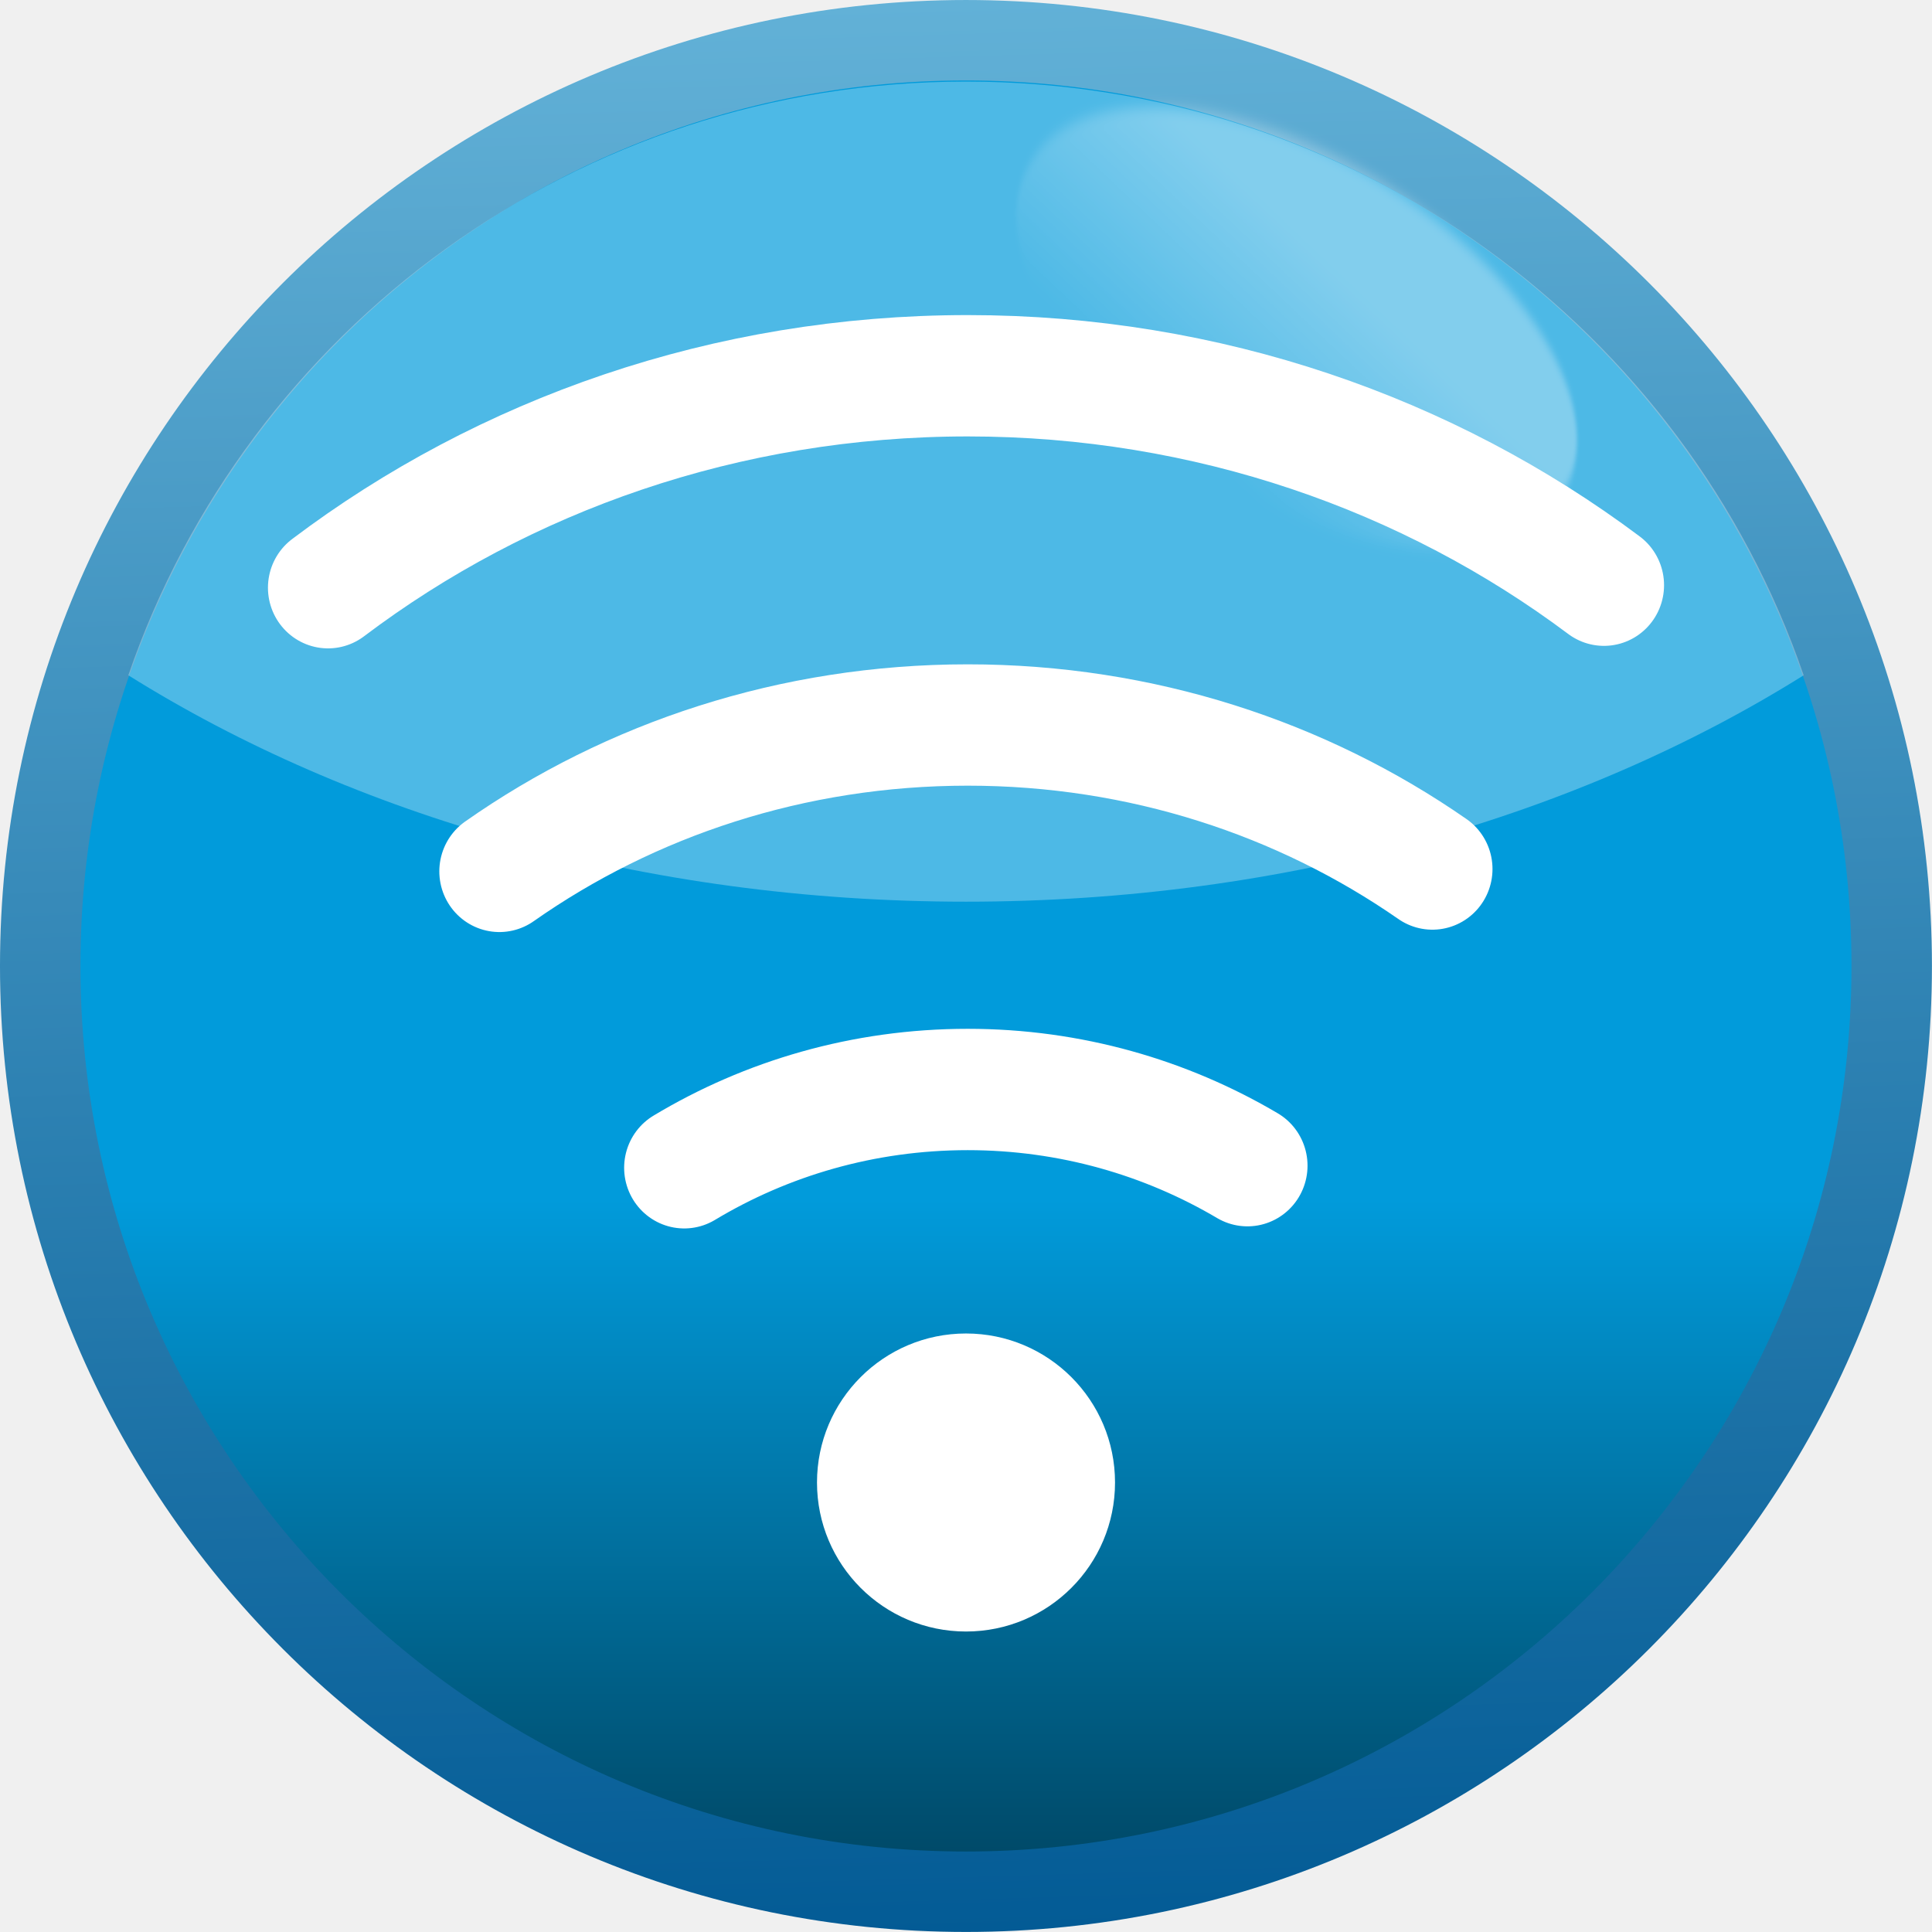
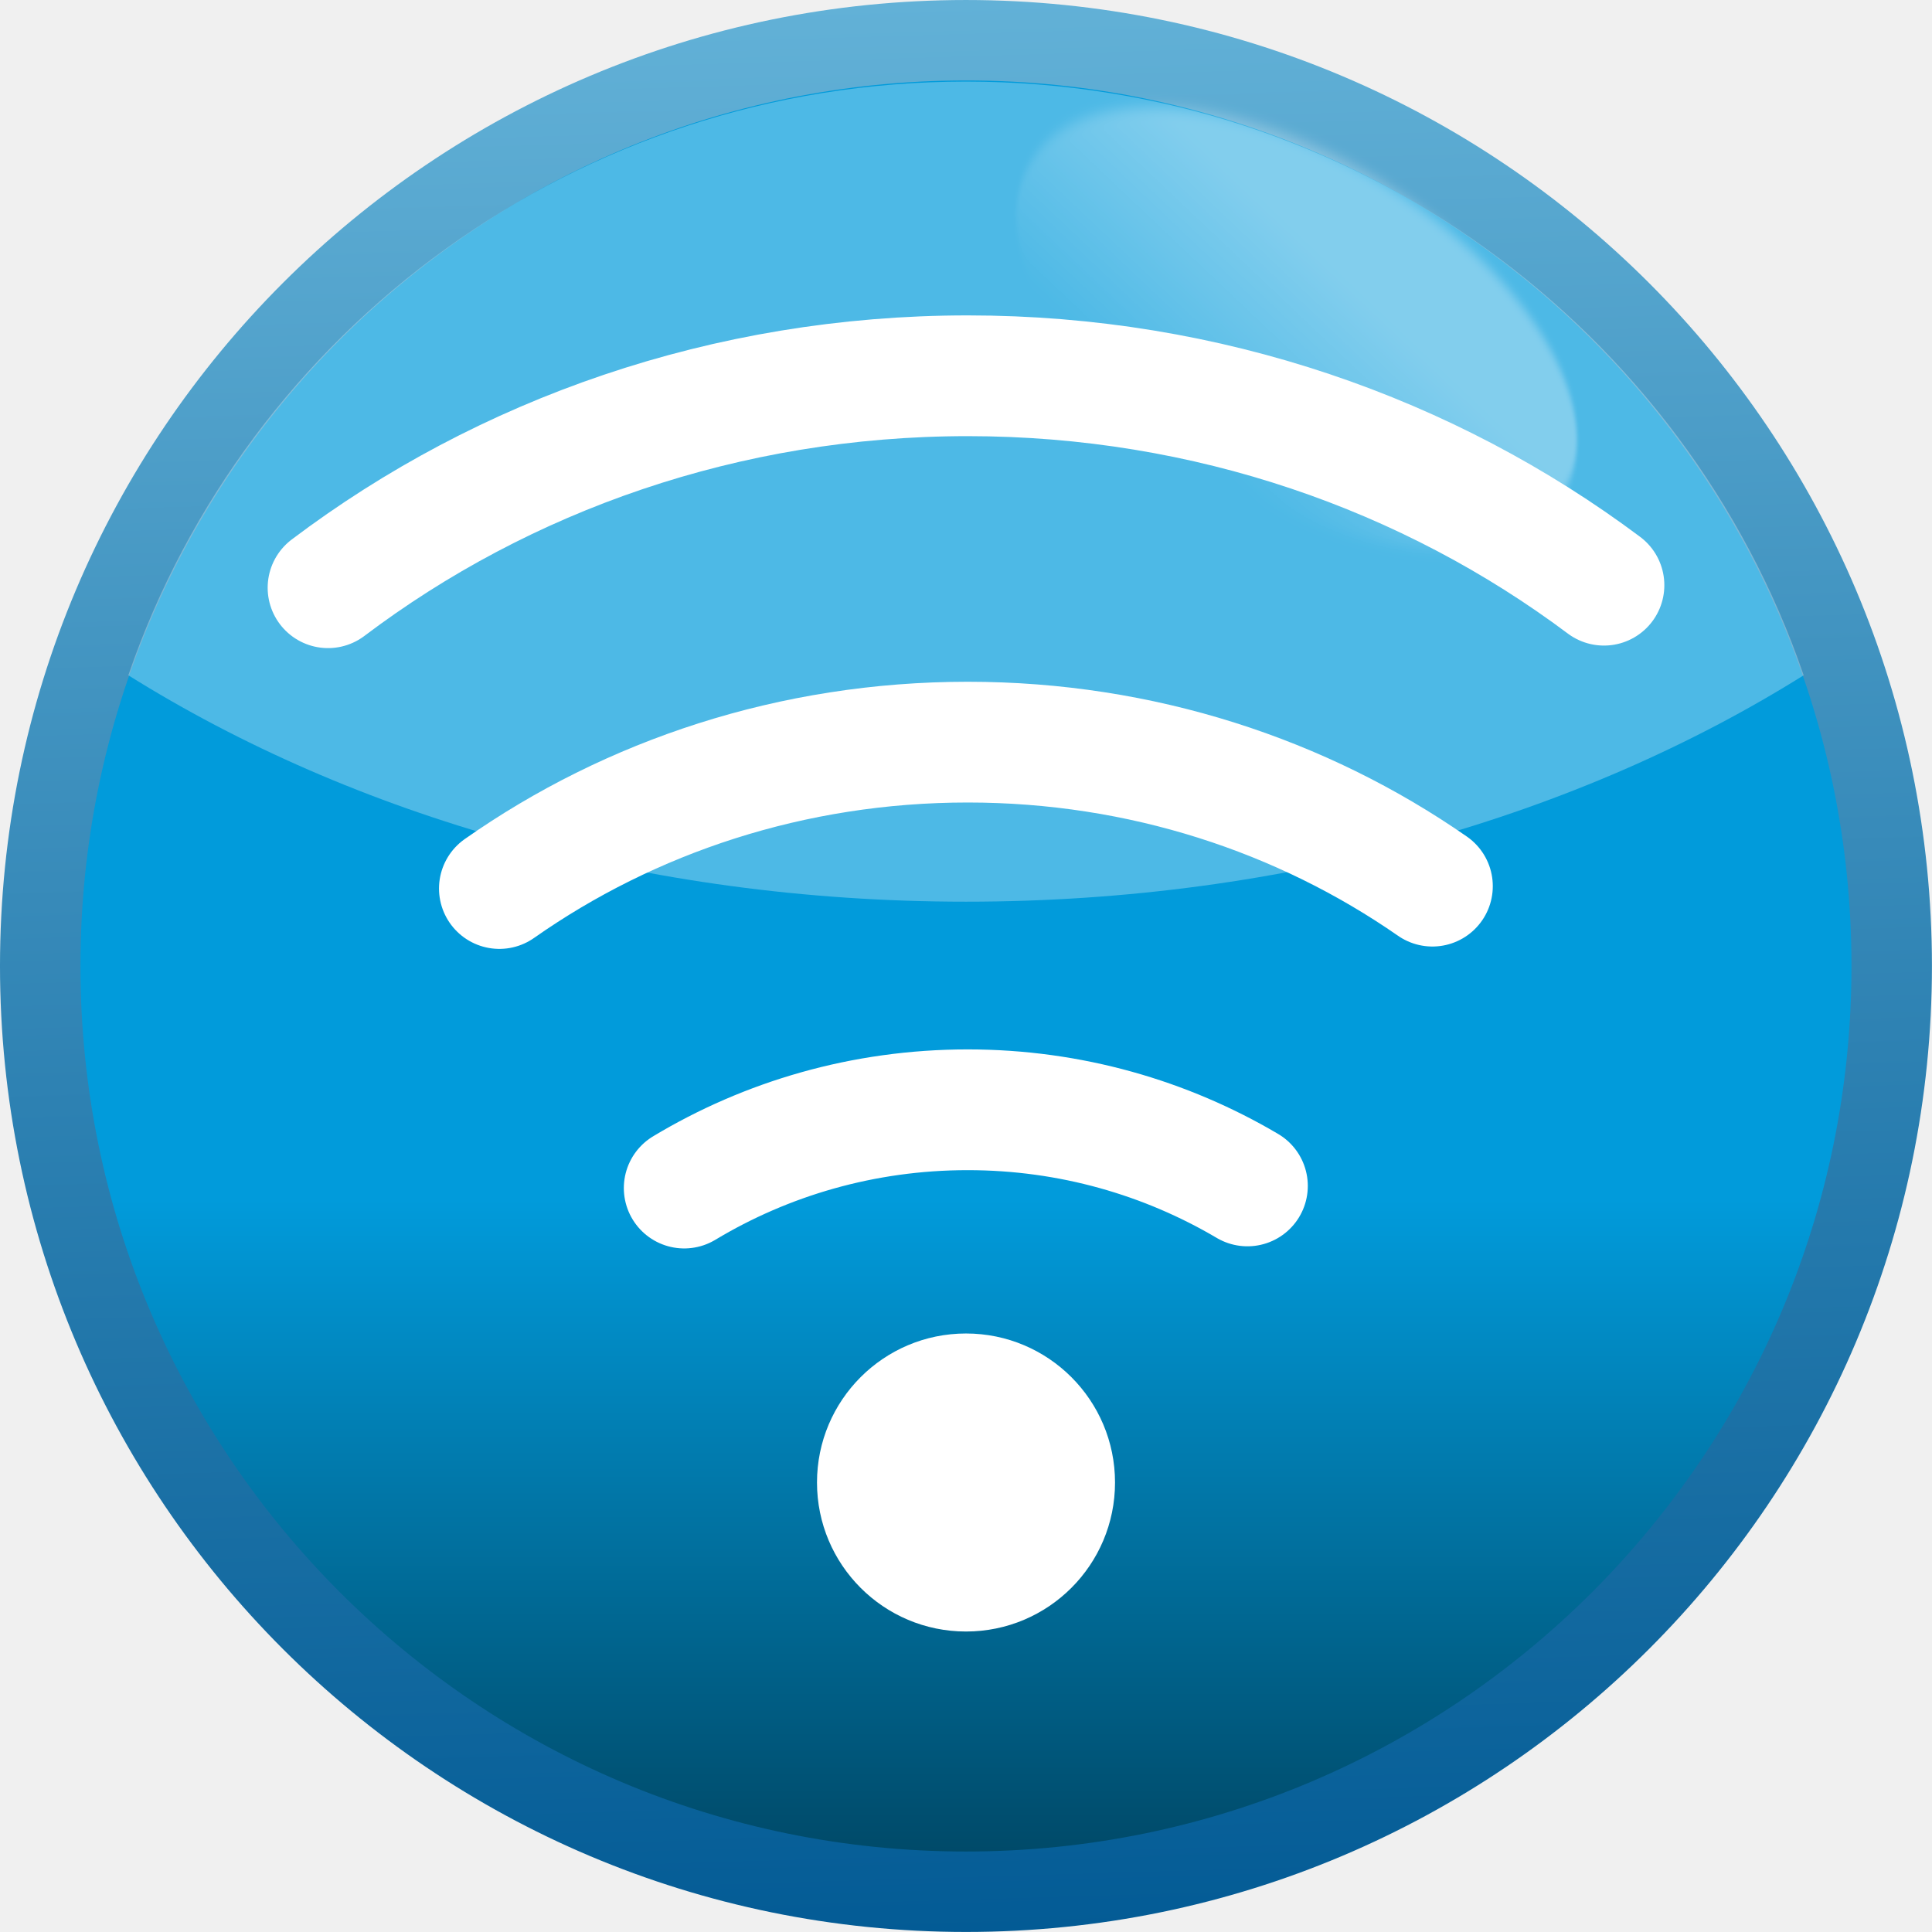
<svg xmlns="http://www.w3.org/2000/svg" xmlns:xlink="http://www.w3.org/1999/xlink" width="48px" height="48px" id="svg2562">
  <defs id="defs2564">
    <filter id="filter4488">
      <feGaussianBlur stdDeviation="0.124" id="feGaussianBlur4490" />
    </filter>
    <linearGradient id="linearGradient3967">
      <stop style="stop-color:#ffffff;stop-opacity:1;" offset="0" id="stop3969" />
      <stop style="stop-color:#ffffff;stop-opacity:0;" offset="1" id="stop3971" />
    </linearGradient>
    <linearGradient xlink:href="#linearGradient3967" id="linearGradient3973" x1="36.64" y1="10.711" x2="35.581" y2="16.066" gradientUnits="userSpaceOnUse" />
    <linearGradient xlink:href="#linearGradient3167" id="linearGradient2786" gradientUnits="userSpaceOnUse" x1="-10.292" y1="461.781" x2="-10.758" y2="446.145" />
    <linearGradient id="linearGradient3177">
      <stop style="stop-color:#00405b;stop-opacity:1" offset="0" id="stop3179" />
      <stop style="stop-color:#019bdb;stop-opacity:1" offset="1" id="stop3181" />
    </linearGradient>
    <linearGradient xlink:href="#linearGradient3177" id="linearGradient2784" gradientUnits="userSpaceOnUse" x1="-13.084" y1="461.781" x2="-13.084" y2="455.852" />
    <linearGradient id="linearGradient3167">
      <stop style="stop-color:#035b95;stop-opacity:1" offset="0" id="stop3169" />
      <stop style="stop-color:#62b1d7;stop-opacity:1;" offset="1" id="stop3171" />
    </linearGradient>
    <linearGradient xlink:href="#linearGradient3167" id="linearGradient3173" x1="-10.292" y1="461.781" x2="-10.758" y2="446.145" gradientUnits="userSpaceOnUse" />
    <linearGradient xlink:href="#linearGradient4681" id="linearGradient4398" gradientUnits="userSpaceOnUse" x1="14.218" y1="13.928" x2="24.7" y2="28.542" />
    <linearGradient xlink:href="#linearGradient4681" id="linearGradient4393" gradientUnits="userSpaceOnUse" gradientTransform="matrix(1.489064,0,0,1.411532,-2.843881,-1.802023)" x1="14.218" y1="13.928" x2="24.7" y2="28.542" />
    <linearGradient id="linearGradient4681">
      <stop style="stop-color:#0066ff;stop-opacity:1;" offset="0" id="stop4683" />
      <stop style="stop-color:#000080;stop-opacity:1" offset="1" id="stop4685" />
    </linearGradient>
    <linearGradient id="linearGradient3593">
      <stop style="stop-color:#3ab1d5;stop-opacity:1;" offset="0" id="stop3595" />
      <stop style="stop-color:#287a93;stop-opacity:1" offset="1" id="stop3597" />
    </linearGradient>
    <linearGradient xlink:href="#linearGradient3593" id="linearGradient4406" gradientUnits="userSpaceOnUse" gradientTransform="matrix(1.489064,0,0,1.411532,-2.843881,-1.802023)" x1="14.218" y1="13.928" x2="24.7" y2="28.542" />
    <linearGradient xlink:href="#linearGradient3593" id="linearGradient4408" gradientUnits="userSpaceOnUse" x1="14.218" y1="13.928" x2="24.7" y2="28.542" />
    <linearGradient xlink:href="#linearGradient3593" id="linearGradient4414" gradientUnits="userSpaceOnUse" gradientTransform="matrix(1.489064,0,0,1.411532,-2.843881,-1.802023)" x1="14.218" y1="13.928" x2="24.7" y2="28.542" />
    <linearGradient xlink:href="#linearGradient3593" id="linearGradient4416" gradientUnits="userSpaceOnUse" x1="14.218" y1="13.928" x2="24.7" y2="28.542" />
    <linearGradient xlink:href="#linearGradient3593" id="linearGradient2420" gradientUnits="userSpaceOnUse" gradientTransform="matrix(1.489064,0,0,1.411532,-2.843881,-1.802023)" x1="14.218" y1="13.928" x2="24.7" y2="28.542" />
    <linearGradient xlink:href="#linearGradient3593" id="linearGradient2422" gradientUnits="userSpaceOnUse" x1="14.218" y1="13.928" x2="24.7" y2="28.542" />
    <linearGradient xlink:href="#linearGradient3593" id="linearGradient2426" gradientUnits="userSpaceOnUse" gradientTransform="matrix(1.06908,0,0,1.161811,4.011098,5.457589)" x1="14.218" y1="13.928" x2="24.7" y2="28.542" />
    <linearGradient xlink:href="#linearGradient3593" id="linearGradient2428" gradientUnits="userSpaceOnUse" x1="14.218" y1="13.928" x2="24.7" y2="28.542" />
    <linearGradient xlink:href="#linearGradient3593" id="linearGradient3481" gradientUnits="userSpaceOnUse" x1="95.223" y1="48.339" x2="81.362" y2="57.002" />
    <linearGradient xlink:href="#linearGradient3593" id="linearGradient3486" gradientUnits="userSpaceOnUse" gradientTransform="matrix(0.7226002,0,0,0.7226002,37.46241,-0.3153241)" x1="-18.971" y1="22.13" x2="-19.175" y2="34.669" />
    <linearGradient xlink:href="#linearGradient3593" id="linearGradient3513" gradientUnits="userSpaceOnUse" x1="95.223" y1="48.339" x2="81.362" y2="57.002" />
    <linearGradient xlink:href="#linearGradient3593" id="linearGradient3515" gradientUnits="userSpaceOnUse" gradientTransform="matrix(0.7226002,0,0,0.7226002,37.46241,-0.3153241)" x1="-18.971" y1="22.13" x2="-19.175" y2="34.669" />
    <linearGradient xlink:href="#linearGradient3593" id="linearGradient3323" x1="25.126" y1="1.36" x2="25.126" y2="47.36" gradientUnits="userSpaceOnUse" />
    <linearGradient xlink:href="#linearGradient3593" id="linearGradient3331" x1="25.126" y1="1.36" x2="25.126" y2="47.36" gradientUnits="userSpaceOnUse" />
    <linearGradient xlink:href="#linearGradient3593" id="linearGradient4803" x1="24.114" y1="-0.336" x2="23.851" y2="48.164" gradientUnits="userSpaceOnUse" />
    <linearGradient xlink:href="#linearGradient3593" id="linearGradient4815" x1="24.114" y1="-0.336" x2="23.851" y2="48.164" gradientUnits="userSpaceOnUse" />
    <linearGradient xlink:href="#linearGradient3593" id="linearGradient2435" gradientUnits="userSpaceOnUse" x1="25.126" y1="1.36" x2="25.126" y2="47.36" />
    <linearGradient xlink:href="#linearGradient3593" id="linearGradient2437" gradientUnits="userSpaceOnUse" x1="25.126" y1="1.36" x2="25.126" y2="47.36" />
    <linearGradient xlink:href="#linearGradient3593" id="linearGradient2439" gradientUnits="userSpaceOnUse" x1="25.126" y1="1.36" x2="25.126" y2="47.36" />
    <linearGradient xlink:href="#linearGradient3593" id="linearGradient2441" gradientUnits="userSpaceOnUse" x1="25.126" y1="1.36" x2="25.126" y2="47.36" />
    <linearGradient xlink:href="#linearGradient3593" id="linearGradient2443" gradientUnits="userSpaceOnUse" x1="24.114" y1="-0.336" x2="23.851" y2="48.164" />
    <linearGradient xlink:href="#linearGradient3593" id="linearGradient2445" gradientUnits="userSpaceOnUse" x1="24.114" y1="-0.336" x2="23.851" y2="48.164" />
    <linearGradient xlink:href="#linearGradient3593" id="linearGradient2447" gradientUnits="userSpaceOnUse" x1="24.114" y1="-0.336" x2="23.851" y2="48.164" />
    <linearGradient xlink:href="#linearGradient3593" id="linearGradient2449" gradientUnits="userSpaceOnUse" x1="24.114" y1="-0.336" x2="23.851" y2="48.164" />
    <linearGradient xlink:href="#linearGradient3593" id="linearGradient2451" gradientUnits="userSpaceOnUse" x1="24.114" y1="-0.336" x2="23.851" y2="48.164" />
    <linearGradient xlink:href="#linearGradient3593" id="linearGradient2481" gradientUnits="userSpaceOnUse" x1="25.126" y1="1.36" x2="25.126" y2="47.36" />
    <linearGradient xlink:href="#linearGradient3593" id="linearGradient2483" gradientUnits="userSpaceOnUse" x1="25.126" y1="1.36" x2="25.126" y2="47.36" />
    <linearGradient xlink:href="#linearGradient3593" id="linearGradient2486" gradientUnits="userSpaceOnUse" x1="25.126" y1="1.36" x2="25.126" y2="47.36" />
    <linearGradient xlink:href="#linearGradient3593" id="linearGradient2488" gradientUnits="userSpaceOnUse" x1="25.126" y1="1.36" x2="25.126" y2="47.36" />
    <linearGradient xlink:href="#linearGradient3593" id="linearGradient2490" gradientUnits="userSpaceOnUse" x1="24.114" y1="-0.336" x2="23.851" y2="48.164" />
    <linearGradient xlink:href="#linearGradient3593" id="linearGradient2492" gradientUnits="userSpaceOnUse" x1="24.114" y1="-0.336" x2="23.851" y2="48.164" />
    <linearGradient xlink:href="#linearGradient3593" id="linearGradient2442" gradientUnits="userSpaceOnUse" x1="24.114" y1="-0.336" x2="23.851" y2="48.164" />
    <linearGradient xlink:href="#linearGradient3593" id="linearGradient2444" gradientUnits="userSpaceOnUse" x1="24.114" y1="-0.336" x2="23.851" y2="48.164" />
    <linearGradient xlink:href="#linearGradient3593" id="linearGradient2446" gradientUnits="userSpaceOnUse" x1="24.114" y1="-0.336" x2="23.851" y2="48.164" />
    <linearGradient xlink:href="#linearGradient3593" id="linearGradient2448" gradientUnits="userSpaceOnUse" x1="24.114" y1="-0.336" x2="23.851" y2="48.164" />
    <linearGradient xlink:href="#linearGradient3593" id="linearGradient2452" gradientUnits="userSpaceOnUse" x1="24.114" y1="-0.336" x2="23.851" y2="48.164" gradientTransform="matrix(0.639641,0,0,0.6814968,-0.6565141,-2.108483)" />
    <linearGradient xlink:href="#linearGradient3593" id="linearGradient2455" gradientUnits="userSpaceOnUse" x1="24.114" y1="-0.336" x2="23.851" y2="48.164" gradientTransform="matrix(0.639641,0,0,0.6814968,-0.6565141,-2.108483)" />
    <linearGradient xlink:href="#linearGradient3593" id="linearGradient2458" gradientUnits="userSpaceOnUse" x1="24.114" y1="-0.336" x2="23.851" y2="48.164" gradientTransform="matrix(0.639641,0,0,0.6814968,-0.6565141,-2.108483)" />
  </defs>
  <g id="layer1">
    <g id="g4492" transform="translate(4.0897369e-8,4.8750049e-5)">
      <path style="fill:url(#linearGradient2784);fill-opacity:1;stroke:url(#linearGradient2786);stroke-width:0.651;stroke-linecap:butt;stroke-linejoin:round;stroke-miterlimit:4;stroke-dasharray:none;stroke-opacity:1" id="path3185" d="M -3.266,453.963 A 7.492,7.492 0 1 1 -18.25,453.963 A 7.492,7.492 0 1 1 -3.266,453.963 z" transform="matrix(3.069943,0,0,3.069943,57.02564,-1369.641)" />
      <path id="path2781" d="M 24,2.027 C 14.323,2.027 6.129,8.202 3.188,16.777 C 8.751,20.259 16.008,22.402 24,22.402 C 31.992,22.402 39.249,20.259 44.812,16.777 C 41.871,8.202 33.677,2.027 24,2.027 z" style="opacity:0.3;fill:#ffffff;fill-opacity:1" />
      <path transform="matrix(0.8452149,0.5344266,-0.5344266,0.8452149,8.412737,-21.4424)" d="M 43.714,12.286 A 7.786,4.143 0 1 1 28.143,12.286 A 7.786,4.143 0 1 1 43.714,12.286 z" id="path3965" style="opacity:0.3;fill:url(#linearGradient3973);fill-opacity:1;stroke:none;stroke-width:4;stroke-linecap:square;stroke-linejoin:miter;stroke-miterlimit:4;stroke-dasharray:none;stroke-opacity:0.322;filter:url(#filter4488)" />
    </g>
    <g style="display:none" id="g1364" transform="matrix(1,0,0,1.065436,-87.22818,-75.90353)">
      <path d="M 40.677,103.949 C 17.798,103.949 -0.75,122.497 -0.75,145.381 C -0.75,168.26 17.797,186.81 40.677,186.81 C 63.557,186.81 82.106,168.26 82.106,145.381 C 82.106,122.497 63.557,103.949 40.677,103.949 z M 40.676,181.627 C 20.658,181.627 4.428,165.398 4.428,145.377 C 4.428,125.356 20.657,109.127 40.676,109.127 C 60.697,109.127 76.926,125.356 76.926,145.377 C 76.926,165.398 60.697,181.627 40.676,181.627 z" style="opacity:0.4;fill:#04001f;display:inline" id="path1366" />
      <path d="M 40.676,113.331 C 22.98,113.331 8.63,127.678 8.63,145.378 C 8.63,163.077 22.98,177.427 40.676,177.427 C 58.375,177.427 72.724,163.077 72.724,145.378 C 72.724,127.677 58.375,113.331 40.676,113.331 z M 40.676,172.172 C 25.881,172.172 13.884,160.173 13.884,145.377 C 13.884,130.579 25.881,118.584 40.676,118.584 C 55.473,118.584 67.47,130.579 67.47,145.377 C 67.47,160.173 55.473,172.172 40.676,172.172 z" style="opacity:0.4;fill:#04001f;display:inline" id="path1368" />
      <path d="M 40.674,122.787 C 28.202,122.787 18.086,132.899 18.086,145.378 C 18.086,157.854 28.202,167.97 40.674,167.97 C 53.152,167.97 63.266,157.854 63.266,145.378 C 63.266,132.899 53.152,122.787 40.674,122.787 z M 40.674,162.714 C 31.102,162.714 23.339,154.951 23.339,145.377 C 23.339,135.802 31.102,128.039 40.674,128.039 C 50.249,128.039 58.013,135.802 58.013,145.377 C 58.013,154.952 50.25,162.714 40.674,162.714 z" style="opacity:0.4;fill:#04001f;display:inline" id="path1370" />
    </g>
    <g style="display:none" id="g1372" transform="matrix(1,0,0,1.065436,-87.22818,-75.90353)">
      <path d="M 40.498,115.401 C 50.369,115.401 59.122,120.173 64.582,127.537 L 71.11,121.01 C 63.94,112.011 52.898,106.239 40.499,106.239 C 31.342,106.239 22.927,109.39 16.261,114.66 L 22.794,121.193 C 27.755,117.552 33.873,115.401 40.498,115.401 z" style="fill:none;stroke:#ff0000;stroke-width:5;display:inline" id="path1374" />
      <path d="M 40.498,175.349 C 33.814,175.349 27.642,173.16 22.657,169.46 L 16.128,175.988 C 22.815,181.318 31.282,184.513 40.499,184.513 C 52.957,184.513 64.045,178.683 71.211,169.61 L 64.678,163.076 C 59.223,170.515 50.427,175.349 40.498,175.349 z" style="fill:none;stroke:#ff0000;stroke-width:5;display:inline" id="path1376" />
      <path d="M 40.495,165.573 C 36.519,165.573 32.821,164.407 29.695,162.423 L 22.657,169.461 C 27.641,173.16 33.814,175.35 40.498,175.35 C 50.428,175.35 59.224,170.516 64.678,163.078 L 57.629,156.031 C 54.064,161.752 47.734,165.573 40.495,165.573 z" style="fill:none;stroke:#ff0000;stroke-width:5;display:inline" id="path1378" />
      <path d="M 40.498,115.401 C 33.873,115.401 27.755,117.552 22.794,121.193 L 29.84,128.24 C 32.936,126.31 36.579,125.178 40.495,125.178 C 47.674,125.178 53.961,128.933 57.543,134.577 L 64.582,127.537 C 59.122,120.173 50.369,115.401 40.498,115.401 z" style="fill:none;stroke:#ff0000;stroke-width:5;display:inline" id="path1380" />
      <path d="M 29.694,162.422 C 32.82,164.406 36.518,165.572 40.494,165.572 C 47.733,165.572 54.063,161.752 57.628,156.029 L 46.86,145.26 L 57.543,134.576 C 53.961,128.931 47.674,125.177 40.495,125.177 C 36.579,125.177 32.936,126.31 29.84,128.239 L 46.859,145.257 L 29.694,162.422 z" style="fill:none;stroke:#ff0000;stroke-width:5;display:inline" id="path1382" />
    </g>
-     <g id="g2485" transform="matrix(0.9235468,0,0,0.9324903,1.834877,0.309099)">
-       <path d="M 11.448,22.885 C 14.969,20.436 19.327,18.985 24.047,18.985 C 28.723,18.985 33.043,20.411 36.547,22.822" style="fill:none;fill-opacity:1;stroke:#ffffff;stroke-width:3.233;stroke-linecap:round;stroke-opacity:1" id="path1386" />
-       <path d="M 41.162,15.26 C 36.454,11.769 30.512,9.68 24.048,9.68 C 17.538,9.68 11.56,11.796 6.838,15.327" style="fill:none;fill-opacity:1;stroke:#ffffff;stroke-width:3.233;stroke-linecap:round;stroke-opacity:1" id="path1388" />
-       <path d="M 31.571,30.726 C 29.384,29.447 26.811,28.696 24.047,28.696 C 21.238,28.696 18.627,29.468 16.42,30.782" style="fill:none;fill-opacity:1;stroke:#ffffff;stroke-width:3.233;stroke-linecap:round;stroke-opacity:1" id="path1390" />
-     </g>
+     <path id="path1386" style="fill:none;fill-opacity:1;stroke:#ffffff;stroke-width:3;stroke-linecap:round;stroke-opacity:1" d="M 12.407,22.075 C 15.659,19.791 19.684,18.438 24.043,18.438 C 28.362,18.438 32.352,19.768 35.588,22.016" />
+     <path id="path1388" style="fill:none;fill-opacity:1;stroke:#ffffff;stroke-width:3;stroke-linecap:round;stroke-opacity:1" d="M 39.85,14.539 C 35.502,11.284 30.014,9.336 24.044,9.336 C 18.032,9.336 12.511,11.309 8.15,14.602" />
+     <path id="path1390" style="fill:none;fill-opacity:1;stroke:#ffffff;stroke-width:3;stroke-linecap:round;stroke-opacity:1" d="M 30.992,29.464 C 28.972,28.272 26.596,27.572 24.043,27.572 C 21.449,27.572 19.038,28.291 16.999,29.517" />
    <path style="opacity:1;fill:#ffffff;fill-opacity:1;stroke:none;stroke-width:3;stroke-linecap:round;stroke-linejoin:round;stroke-miterlimit:4;stroke-dasharray:none;stroke-opacity:1" id="path2474" d="M 27.149,36.424 A 2.879,2.879 0 1 1 21.39,36.424 A 2.879,2.879 0 1 1 27.149,36.424 z" transform="matrix(1.285714,0,0,1.285714,-7.203367,-9.998468)" />
  </g>
</svg>
